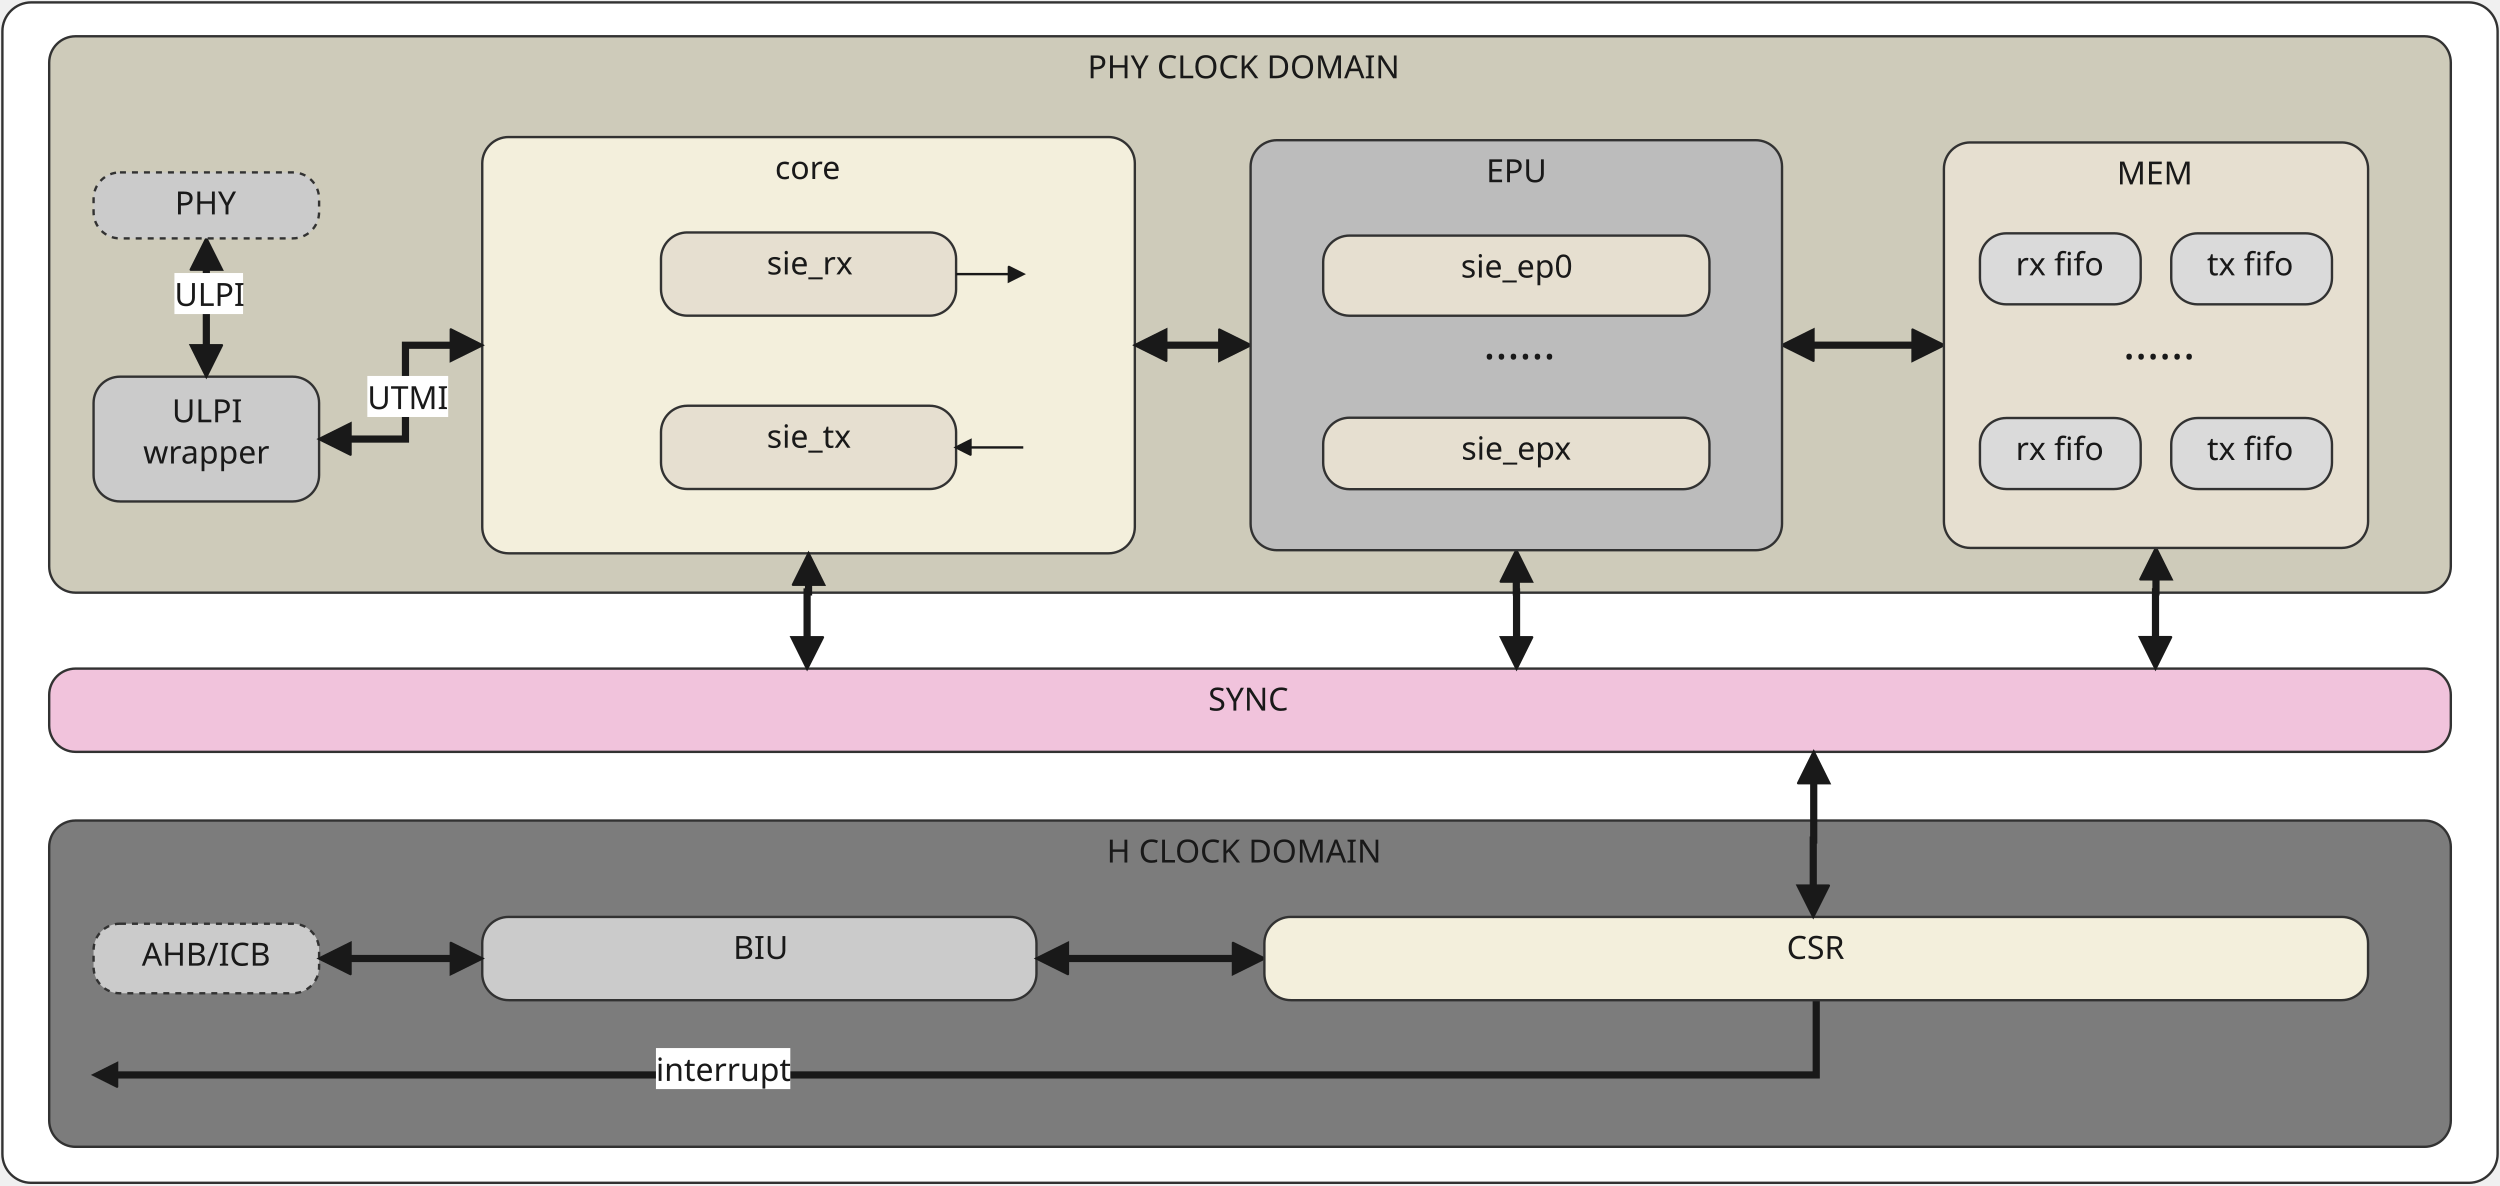
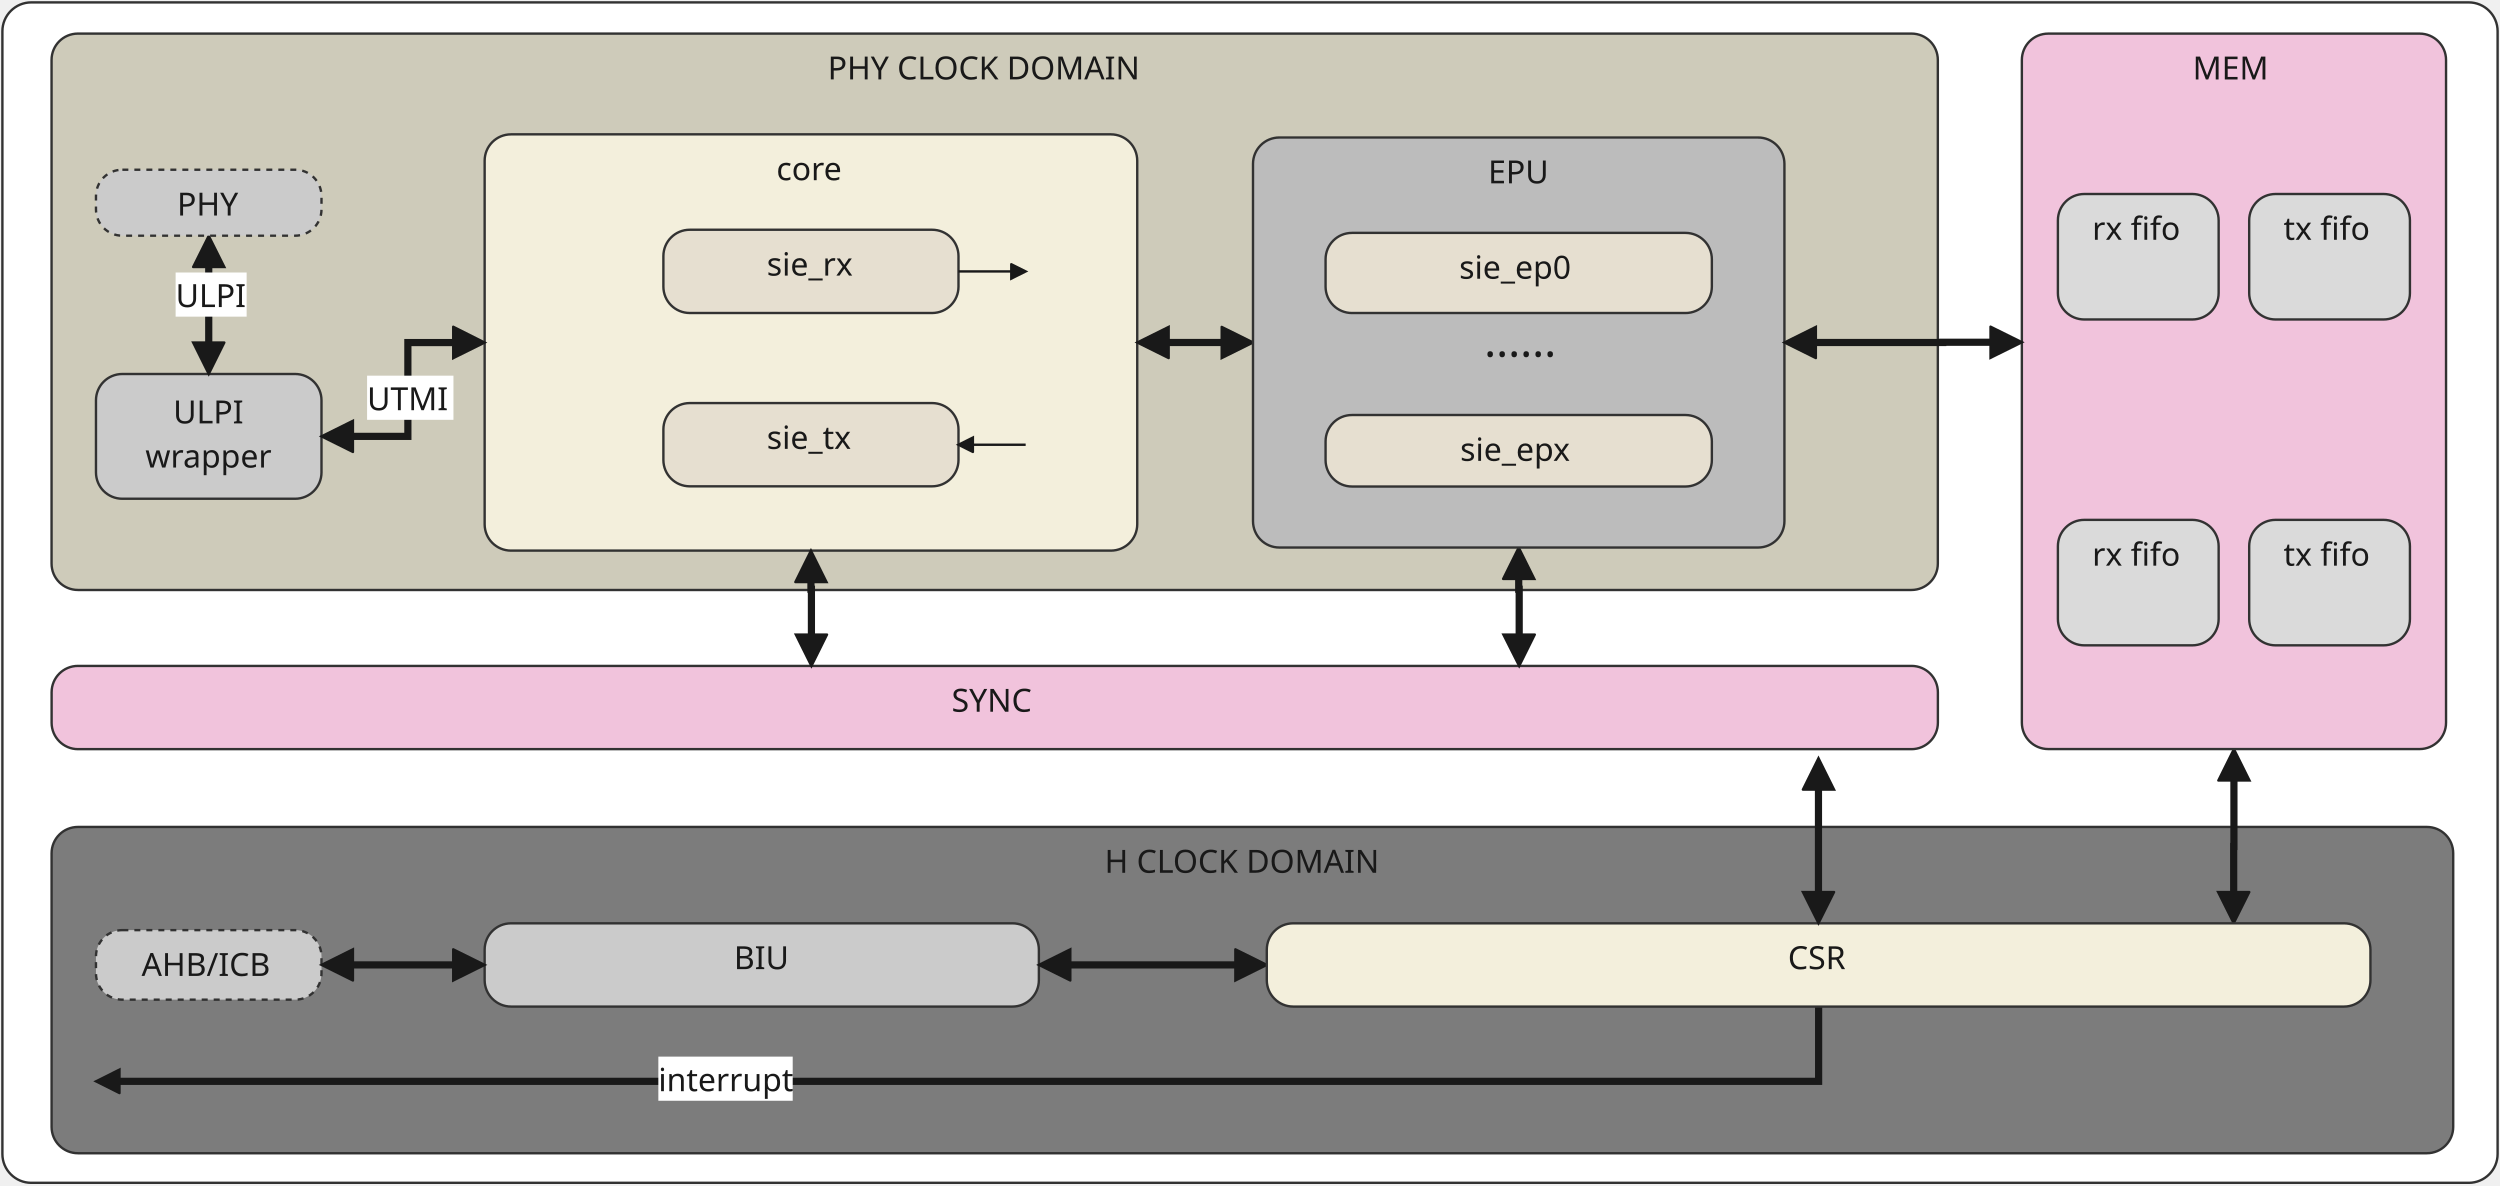
- <svg xmlns="http://www.w3.org/2000/svg" viewBox="0 0 1042 494" width="1042" height="494">
+ <svg xmlns="http://www.w3.org/2000/svg" height="494" viewBox="0 0 1042 494" width="1042">
  <defs />
-   <g id="group1" transform="translate(1.00,1.00)">
-     <path fill="#ffffff" d="M1028.0,492.0C1034.6,492.0,1040.0,486.6,1040.0,480.0L1040.0,12.0C1040.0,5.4,1034.6,.0,1028.0,.0L12.0,.0C5.4,.0,.0,5.4,.0,12.0L.0,480.0C.0,486.6,5.4,492.0,12.0,492.0L1028.0,492.0z" stroke="#323232" id="shape2" fill-rule="nonzero" transform="translate(0.00,-0.00)" />
-     <g id="group3" transform="translate(19.50,341.00)">
-       <path fill="#7c7c7c" d="M11.0,.0L990.0,.0C996.1,.0,1001.0,4.9,1001.0,11.0L1001.0,125.0C1001.0,131.1,996.1,136.0,990.0,136.0L11.0,136.0C4.9,136.0,.0,131.1,.0,125.0L.0,11.0C.0,4.9,4.9,.0,11.0,.0z" stroke="#323232" id="shape4" fill-rule="nonzero" />
-       <g id="shape5" transform="translate(10.00,0.00)">
-         <text xml:space="preserve" style="fill:#191919;font-family:Microsoft YaHei;font-size:10.00pt">
-           <tspan y="17.5" x="430.8">H CLOCK DOMAIN</tspan>
-         </text>
-       </g>
-     </g>
-     <g id="group6" transform="translate(19.50,14.12)">
-       <path fill="#cecbba" d="M11.0,.0L990.0,.0C996.1,.0,1001.0,4.9,1001.0,11.0L1001.0,220.9C1001.0,227.0,996.1,231.9,990.0,231.9L11.0,231.9C4.9,231.9,.0,227.0,.0,220.9L.0,11.0C.0,4.9,4.9,.0,11.0,.0z" stroke="#323232" id="shape7" fill-rule="nonzero" />
-       <g id="shape8" transform="translate(10.00,0.00)">
-         <text xml:space="preserve" style="fill:#191919;font-family:Microsoft YaHei;font-size:10.00pt">
-           <tspan y="17.5" x="422.8">PHY CLOCK DOMAIN</tspan>
-         </text>
-       </g>
-     </g>
-     <g id="group9" transform="translate(200.00,56.12)">
-       <path fill="#f3efdc" d="M11.0,.0L261.0,.0C267.1,.0,272.0,4.9,272.0,11.0L272.0,162.5C272.0,168.6,267.1,173.5,261.0,173.5L11.0,173.5C4.9,173.5,.0,168.6,.0,162.5L.0,11.0C.0,4.9,4.9,.0,11.0,.0z" stroke="#323232" id="shape10" fill-rule="nonzero" />
-       <g id="shape11" transform="translate(10.00,0.00)">
-         <text xml:space="preserve" style="fill:#191919;font-family:Microsoft YaHei;font-size:10.00pt">
-           <tspan y="17.5" x="112.0">core</tspan>
-         </text>
-       </g>
-     </g>
-     <g id="group12" transform="translate(274.50,95.88)">
-       <path fill="#e6dfd0" d="M11.0,.0L112.0,.0C118.1,.0,123.0,4.9,123.0,11.0L123.0,23.7C123.0,29.8,118.1,34.7,112.0,34.7L11.0,34.7C4.9,34.7,.0,29.8,.0,23.7L.0,11.0C.0,4.9,4.9,.0,11.0,.0z" stroke="#323232" id="shape13" fill-rule="nonzero" />
-       <g id="shape14" transform="translate(10.00,0.00)">
-         <text xml:space="preserve" style="fill:#191919;font-family:Microsoft YaHei;font-size:10.00pt">
-           <tspan y="17.5" x="34.1">sie_rx</tspan>
-         </text>
-       </g>
-     </g>
-     <g id="group15" transform="translate(274.50,168.12)">
-       <path fill="#e6dfd0" d="M11.0,.0L112.0,.0C118.1,.0,123.0,4.9,123.0,11.0L123.0,23.7C123.0,29.8,118.1,34.7,112.0,34.7L11.0,34.7C4.9,34.7,.0,29.8,.0,23.7L.0,11.0C.0,4.9,4.9,.0,11.0,.0z" stroke="#323232" id="shape16" fill-rule="nonzero" />
-       <g id="shape17" transform="translate(10.00,0.00)">
-         <text xml:space="preserve" style="fill:#191919;font-family:Microsoft YaHei;font-size:10.00pt">
-           <tspan y="17.5" x="34.1">sie_tx</tspan>
-         </text>
-       </g>
-     </g>
-     <g id="group18" transform="translate(19.50,277.67)">
-       <path fill="#f1c3dc" d="M11.0,.0L990.0,.0C996.1,.0,1001.0,4.9,1001.0,11.0L1001.0,23.7C1001.0,29.7,996.1,34.7,990.0,34.7L11.0,34.7C4.9,34.7,.0,29.7,.0,23.7L.0,11.0C.0,4.9,4.9,.0,11.0,.0z" stroke="#323232" id="shape19" fill-rule="nonzero" />
-       <g id="shape20" transform="translate(10.00,0.00)">
-         <text xml:space="preserve" style="fill:#191919;font-family:Microsoft YaHei;font-size:10.00pt">
-           <tspan y="17.5" x="473.1">SYNC</tspan>
-         </text>
-       </g>
-     </g>
-     <g id="shape21" transform="translate(756.00,415.83)">
-       <path fill="none" d="M.0,.0L.0,31.2L-708.2,31.2" stroke="#191919" stroke-width="3" />
-       <path fill="#191919" d="M-708.2,36.1L-718.0,31.2L-708.2,26.3L-708.2,36.1" stroke-linecap="round" stroke="#191919" stroke-width="1" />
-       <rect fill="#ffffff" y="20.0" x="-483.6" width="56.0" height="17.1" />
-       <text xml:space="preserve" style="fill:#191919;font-family:Microsoft YaHei;font-size:10.00pt">
-         <tspan y="33.7" x="-483.6">interrupt</tspan>
-       </text>
-     </g>
-     <g id="group22" transform="translate(38.00,156.00)">
-       <path fill="#cbcbcb" d="M11.0,.0L83.0,.0C89.1,.0,94.0,4.9,94.0,11.0L94.0,41.0C94.0,47.1,89.1,52.0,83.0,52.0L11.0,52.0C4.9,52.0,.0,47.1,.0,41.0L.0,11.0C.0,4.9,4.9,.0,11.0,.0z" stroke="#323232" id="shape23" fill-rule="nonzero" />
+   <g transform="translate(-677.77,-2934.00)">
+     <path d="M1028.0,492.0C1034.6,492.0,1040.0,486.6,1040.0,480.0L1040.0,12.0C1040.0,5.4,1034.6,.0,1028.0,.0L12.0,.0C5.4,.0,.0,5.4,.0,12.0L.0,480.0C.0,486.6,5.4,492.0,12.0,492.0L1028.0,492.0z" id="shape1" fill-rule="nonzero" stroke="#323232" transform="translate(678.77,2935.00)" fill="#ffffff" />
+     <g id="group2" transform="translate(699.27,3278.67)">
+       <path d="M11.0,.0L990.0,.0C996.1,.0,1001.0,4.9,1001.0,11.0L1001.0,125.0C1001.0,131.1,996.1,136.0,990.0,136.0L11.0,136.0C4.9,136.0,.0,131.1,.0,125.0L.0,11.0C.0,4.9,4.9,.0,11.0,.0z" id="shape3" fill-rule="nonzero" stroke="#323232" fill="#7c7c7c" />
+       <g id="shape4" transform="translate(10.00,0.00)">
+         <text xml:space="preserve" style="fill:#191919;font-family:Microsoft YaHei;font-size:10.00pt">
+           <tspan x="428.9" y="19.1">H CLOCK DOMAIN</tspan>
+         </text>
+       </g>
+     </g>
+     <g id="group5" transform="translate(699.26,2948.00)">
+       <path d="M11.0,.0L775.2,.0C781.3,.0,786.2,4.9,786.2,11.0L786.2,220.9C786.2,227.0,781.3,231.9,775.2,231.9L11.0,231.9C4.9,231.9,.0,227.0,.0,220.9L.0,11.0C.0,4.9,4.9,.0,11.0,.0z" id="shape6" fill-rule="nonzero" stroke="#323232" fill="#cecbba" />
+       <g id="shape7" transform="translate(10.00,0.00)">
+         <text xml:space="preserve" style="fill:#191919;font-family:Microsoft YaHei;font-size:10.00pt">
+           <tspan x="313.5" y="19.1">PHY CLOCK DOMAIN</tspan>
+         </text>
+       </g>
+     </g>
+     <g id="group8" transform="translate(879.77,2990.00)">
+       <path d="M11.0,.0L261.0,.0C267.1,.0,272.0,4.9,272.0,11.0L272.0,162.5C272.0,168.6,267.1,173.5,261.0,173.5L11.0,173.5C4.9,173.5,.0,168.6,.0,162.5L.0,11.0C.0,4.9,4.9,.0,11.0,.0z" id="shape9" fill-rule="nonzero" stroke="#323232" fill="#f3efdc" />
+       <g id="shape10" transform="translate(10.00,0.00)">
+         <text xml:space="preserve" style="fill:#191919;font-family:Microsoft YaHei;font-size:10.00pt">
+           <tspan x="111.6" y="19.1">core</tspan>
+         </text>
+       </g>
+     </g>
+     <g id="group11" transform="translate(954.27,3029.76)">
+       <path d="M11.0,.0L112.0,.0C118.1,.0,123.0,4.9,123.0,11.0L123.0,23.7C123.0,29.8,118.1,34.7,112.0,34.7L11.0,34.7C4.9,34.7,.0,29.8,.0,23.7L.0,11.0C.0,4.9,4.9,.0,11.0,.0z" id="shape12" fill-rule="nonzero" stroke="#323232" fill="#e6dfd0" />
+       <g id="shape13" transform="translate(10.00,0.00)">
+         <text xml:space="preserve" style="fill:#191919;font-family:Microsoft YaHei;font-size:10.00pt">
+           <tspan x="33.1" y="19.1">sie_rx</tspan>
+         </text>
+       </g>
+     </g>
+     <g id="group14" transform="translate(954.27,3102.00)">
+       <path d="M11.0,.0L112.0,.0C118.1,.0,123.0,4.9,123.0,11.0L123.0,23.7C123.0,29.8,118.1,34.7,112.0,34.7L11.0,34.7C4.9,34.7,.0,29.8,.0,23.7L.0,11.0C.0,4.9,4.9,.0,11.0,.0z" id="shape15" fill-rule="nonzero" stroke="#323232" fill="#e6dfd0" />
+       <g id="shape16" transform="translate(10.00,0.00)">
+         <text xml:space="preserve" style="fill:#191919;font-family:Microsoft YaHei;font-size:10.00pt">
+           <tspan x="33.1" y="19.1">sie_tx</tspan>
+         </text>
+       </g>
+     </g>
+     <g id="group17" transform="translate(699.28,3211.55)">
+       <path d="M11.0,.0L775.2,.0C781.3,.0,786.2,4.9,786.2,11.0L786.2,23.7C786.2,29.7,781.3,34.7,775.2,34.7L11.0,34.7C4.9,34.7,.0,29.7,.0,23.7L.0,11.0C.0,4.9,4.9,.0,11.0,.0z" id="shape18" fill-rule="nonzero" stroke="#323232" fill="#f1c3dc" />
+       <g id="shape19" transform="translate(10.00,0.00)">
+         <text xml:space="preserve" style="fill:#191919;font-family:Microsoft YaHei;font-size:10.00pt">
+           <tspan x="365.1" y="19.1">SYNC</tspan>
+         </text>
+       </g>
+     </g>
+     <g id="shape20" transform="translate(1435.77,3353.50)">
+       <path d="M.0,.0L.0,31.2L-708.2,31.2" stroke-width="3" stroke="#191919" fill="none" />
+       <path d="M-708.2,36.1L-718.0,31.2L-708.2,26.3L-708.2,36.1" stroke-width="1" stroke-linecap="round" stroke="#191919" fill="#191919" />
+       <rect x="-483.6" y="20.9" height="18.4" width="56.0" fill="#ffffff" />
+       <text xml:space="preserve" style="fill:#191919;font-family:Microsoft YaHei;font-size:10.00pt">
+         <tspan x="-483.6" y="35.3">interrupt</tspan>
+       </text>
+     </g>
+     <g id="group21" transform="translate(717.77,3089.88)">
+       <path d="M11.0,.0L83.0,.0C89.1,.0,94.0,4.9,94.0,11.0L94.0,41.0C94.0,47.1,89.1,52.0,83.0,52.0L11.0,52.0C4.9,52.0,.0,47.1,.0,41.0L.0,11.0C.0,4.9,4.9,.0,11.0,.0z" id="shape22" fill-rule="nonzero" stroke="#323232" fill="#cbcbcb" />
      <path />
    </g>
-     <g id="shape24" transform="translate(132.00,182.00)">
-       <path fill="none" d="M13.1,.0L36.0,.0L36.0,-39.1L54.9,-39.1" stroke="#191919" stroke-width="3" />
-       <path fill="#191919" d="M13.1,6.5L.0,.0L13.1,-6.5L13.1,6.5" stroke-linecap="round" stroke="#191919" stroke-width="1" />
-       <path fill="#191919" d="M54.9,-45.7L68.0,-39.1L54.9,-32.6L54.9,-45.7" stroke-linecap="round" stroke="#191919" stroke-width="1" />
-       <rect fill="#ffffff" y="-26.3" x="20.1" width="33.7" height="17.1" />
-       <text xml:space="preserve" style="fill:#191919;font-family:Microsoft YaHei;font-size:10.00pt">
-         <tspan y="-12.5" x="20.1">UTMI</tspan>
-       </text>
-     </g>
-     <g id="shape25" transform="translate(85.00,156.00)">
-       <path fill="none" d="M.0,-13.1L.0,-44.6" stroke="#191919" stroke-width="3" />
-       <path fill="#191919" d="M6.5,-13.1L.0,.0L-6.5,-13.1L6.5,-13.1" stroke-linecap="round" stroke="#191919" stroke-width="1" />
-       <path fill="#191919" d="M-6.5,-44.6L.0,-57.6L6.5,-44.6L-6.5,-44.6" stroke-linecap="round" stroke="#191919" stroke-width="1" />
-       <rect fill="#ffffff" y="-43.2" x="-13.3" width="28.6" height="17.1" />
-       <text xml:space="preserve" style="fill:#191919;font-family:Microsoft YaHei;font-size:10.00pt">
-         <tspan y="-29.5" x="-13.3">ULPI</tspan>
-       </text>
-     </g>
-     <g id="group26" transform="translate(38.00,70.86)">
-       <path fill="#cbcbcb" stroke-dasharray="2.5,2.5" d="M11.0,.0L83.0,.0C89.1,.0,94.0,4.9,94.0,11.0L94.0,16.5C94.0,22.6,89.1,27.5,83.0,27.5L11.0,27.5C4.9,27.5,.0,22.6,.0,16.5L.0,11.0C.0,4.9,4.9,.0,11.0,.0z" stroke="#323232" id="shape27" fill-rule="nonzero" />
-       <g id="shape28" transform="translate(10.00,0.00)">
-         <text xml:space="preserve" style="fill:#191919;font-family:Microsoft YaHei;font-size:10.00pt">
-           <tspan y="17.5" x="23.9">PHY</tspan>
-         </text>
-       </g>
-     </g>
-     <g id="shape29" transform="translate(397.50,113.25)">
-       <path fill="none" d="M.0,.0L22.0,.0" stroke="#191919" />
-       <path fill="#191919" d="M22.0,-3.0L28.0,.0L22.0,3.0L22.0,-3.0" stroke-linecap="round" stroke="#191919" stroke-width="1" />
-     </g>
-     <g id="shape30" transform="translate(425.50,185.49)">
-       <path fill="none" d="M.0,.0L-22.0,.0" stroke="#191919" />
-       <path fill="#191919" d="M-22.0,3.0L-28.0,.0L-22.0,-3.0L-22.0,3.0" stroke-linecap="round" stroke="#191919" stroke-width="1" />
-     </g>
-     <g id="group31" transform="translate(200.00,381.17)">
-       <path fill="#cbcbcb" d="M11.0,.0L220.0,.0C226.1,.0,231.0,4.9,231.0,11.0L231.0,23.7C231.0,29.7,226.1,34.7,220.0,34.7L11.0,34.7C4.9,34.7,.0,29.7,.0,23.7L.0,11.0C.0,4.9,4.9,.0,11.0,.0z" stroke="#323232" id="shape32" fill-rule="nonzero" />
-       <g id="shape33" transform="translate(10.00,0.00)">
-         <text xml:space="preserve" style="fill:#191919;font-family:Microsoft YaHei;font-size:10.00pt">
-           <tspan y="17.5" x="94.6">BIU</tspan>
-         </text>
-       </g>
-     </g>
-     <g id="group34" transform="translate(38.00,384.00)">
-       <path fill="#cbcbcb" stroke-dasharray="2.5,2.5" d="M11.0,.0L83.0,.0C89.1,.0,94.0,4.9,94.0,11.0L94.0,18.0C94.0,24.1,89.1,29.0,83.0,29.0L11.0,29.0C4.9,29.0,.0,24.1,.0,18.0L.0,11.0C.0,4.9,4.9,.0,11.0,.0z" stroke="#323232" id="shape35" fill-rule="nonzero" />
-       <g id="shape36" transform="translate(10.00,0.00)">
-         <text xml:space="preserve" style="fill:#191919;font-family:Microsoft YaHei;font-size:10.00pt">
-           <tspan y="17.5" x="10.1">AHB/ICB</tspan>
-         </text>
-       </g>
-     </g>
-     <g id="shape37" transform="translate(132.00,398.50)">
-       <path fill="none" d="M13.1,.0L54.9,.0" stroke="#191919" stroke-width="3" />
-       <path fill="#191919" d="M13.1,6.5L.0,.0L13.1,-6.5L13.1,6.5" stroke-linecap="round" stroke="#191919" stroke-width="1" />
-       <path fill="#191919" d="M54.9,-6.5L68.0,.0L54.9,6.5L54.9,-6.5" stroke-linecap="round" stroke="#191919" stroke-width="1" />
-     </g>
-     <g id="shape38" transform="translate(431.00,398.50)">
-       <path fill="none" d="M13.1,.0L81.9,.0" stroke="#191919" stroke-width="3" />
-       <path fill="#191919" d="M13.1,6.5L.0,.0L13.1,-6.5L13.1,6.5" stroke-linecap="round" stroke="#191919" stroke-width="1" />
-       <path fill="#191919" d="M81.9,-6.5L95.0,.0L81.9,6.5L81.9,-6.5" stroke-linecap="round" stroke="#191919" stroke-width="1" />
-     </g>
-     <g id="shape39" transform="translate(631.00,228.31)">
-       <path fill="none" d="M.0,13.1L.0,17.4L.1,17.4L.1,36.3" stroke="#191919" stroke-width="3" />
-       <path fill="#191919" d="M-6.5,13.1L.0,.0L6.5,13.1L-6.5,13.1" stroke-linecap="round" stroke="#191919" stroke-width="1" />
-       <path fill="#191919" d="M6.6,36.3L.1,49.4L-6.4,36.3L6.6,36.3" stroke-linecap="round" stroke="#191919" stroke-width="1" />
-     </g>
-     <g id="shape40" transform="translate(472.00,142.87)">
-       <path fill="none" d="M13.1,.0L35.2,.0" stroke="#191919" stroke-width="3" />
-       <path fill="#191919" d="M13.1,6.5L.0,.0L13.1,-6.5L13.1,6.5" stroke-linecap="round" stroke="#191919" stroke-width="1" />
-       <path fill="#191919" d="M35.2,-6.5L48.3,.0L35.2,6.5L35.2,-6.5" stroke-linecap="round" stroke="#191919" stroke-width="1" />
-     </g>
-     <g id="shape41" transform="translate(741.75,142.87)">
-       <path fill="none" d="M13.1,.0L54.4,.0" stroke="#191919" stroke-width="3" />
-       <path fill="#191919" d="M13.1,6.5L.0,.0L13.1,-6.5L13.1,6.5" stroke-linecap="round" stroke="#191919" stroke-width="1" />
-       <path fill="#191919" d="M54.4,-6.5L67.5,.0L54.4,6.5L54.4,-6.5" stroke-linecap="round" stroke="#191919" stroke-width="1" />
-     </g>
-     <g id="shape42" transform="translate(897.61,227.37)">
-       <path fill="none" d="M.0,13.1L.0,18.3L-0.2,18.3L-0.2,37.2" stroke="#191919" stroke-width="3" />
-       <path fill="#191919" d="M-6.5,13.1L.0,.0L6.5,13.1L-6.5,13.1" stroke-linecap="round" stroke="#191919" stroke-width="1" />
-       <path fill="#191919" d="M6.3,37.2L-0.2,50.3L-6.7,37.2L6.3,37.2" stroke-linecap="round" stroke="#191919" stroke-width="1" />
-     </g>
-     <g id="group43" transform="translate(520.25,57.43)">
-       <g id="group44">
-         <path fill="#bcbcbc" d="M11.0,.0L210.5,.0C216.6,.0,221.5,4.9,221.5,11.0L221.5,159.9C221.5,166.0,216.6,170.9,210.5,170.9L11.0,170.9C4.9,170.9,.0,166.0,.0,159.9L.0,11.0C.0,4.9,4.9,.0,11.0,.0z" stroke="#323232" id="shape45" fill-rule="nonzero" />
-         <g id="shape46" transform="translate(10.00,0.00)">
-           <text xml:space="preserve" style="fill:#191919;font-family:Microsoft YaHei;font-size:10.00pt">
-             <tspan y="17.5" x="88.2">EPU</tspan>
-           </text>
-         </g>
-       </g>
-       <g id="group47" transform="translate(30.25,39.76)">
-         <path fill="#e6dfd0" d="M11.0,.0L150.0,.0C156.1,.0,161.0,4.9,161.0,11.0L161.0,22.4C161.0,28.5,156.1,33.4,150.0,33.4L11.0,33.4C4.9,33.4,.0,28.5,.0,22.4L.0,11.0C.0,4.9,4.9,.0,11.0,.0z" stroke="#323232" id="shape48" fill-rule="nonzero" />
-         <g id="shape49" transform="translate(10.00,0.00)">
-           <text xml:space="preserve" style="fill:#191919;font-family:Microsoft YaHei;font-size:10.00pt">
-             <tspan y="17.5" x="47.4">sie_ep0</tspan>
-           </text>
-         </g>
-       </g>
-       <g id="group50" transform="translate(30.25,115.67)">
-         <path fill="#e6dfd0" d="M11.0,.0L150.0,.0C156.1,.0,161.0,4.9,161.0,11.0L161.0,18.8C161.0,24.8,156.1,29.8,150.0,29.8L11.0,29.8C4.9,29.8,.0,24.8,.0,18.8L.0,11.0C.0,4.9,4.9,.0,11.0,.0z" stroke="#323232" id="shape51" fill-rule="nonzero" />
-         <g id="shape52" transform="translate(10.00,0.00)">
-           <text xml:space="preserve" style="fill:#191919;font-family:Microsoft YaHei;font-size:10.00pt">
-             <tspan y="17.5" x="47.6">sie_epx</tspan>
-           </text>
-         </g>
-       </g>
-     </g>
-     <g id="group53" transform="translate(809.22,58.37)">
-       <g id="group54">
-         <path fill="#e6dfd0" d="M11.0,.0L165.8,.0C171.8,.0,176.8,4.9,176.8,11.0L176.8,158.0C176.8,164.1,171.8,169.0,165.8,169.0L11.0,169.0C4.9,169.0,.0,164.1,.0,158.0L.0,11.0C.0,4.9,4.9,.0,11.0,.0z" stroke="#323232" id="shape55" fill-rule="nonzero" />
-         <g id="shape56" transform="translate(10.00,0.00)">
-           <text xml:space="preserve" style="fill:#191919;font-family:Microsoft YaHei;font-size:10.00pt">
-             <tspan y="17.5" x="62.1">MEM</tspan>
-           </text>
-         </g>
-       </g>
-       <g id="group57" transform="translate(15.02,37.88)">
-         <path fill="#dadada" d="M11.0,.0L56.0,.0C62.1,.0,67.0,4.9,67.0,11.0L67.0,18.6C67.0,24.7,62.1,29.6,56.0,29.6L11.0,29.6C4.9,29.6,.0,24.7,.0,18.6L.0,11.0C.0,4.9,4.9,.0,11.0,.0z" stroke="#323232" id="shape58" fill-rule="nonzero" />
-         <g id="shape59" transform="translate(10.00,0.00)">
-           <text xml:space="preserve" style="fill:#191919;font-family:Microsoft YaHei;font-size:10.00pt">
-             <tspan y="17.5" x="4.9">rx fifo</tspan>
-           </text>
-         </g>
-       </g>
-       <g id="group60" transform="translate(94.75,37.88)">
-         <path fill="#dadada" d="M11.0,.0L56.0,.0C62.1,.0,67.0,4.9,67.0,11.0L67.0,18.6C67.0,24.7,62.1,29.6,56.0,29.6L11.0,29.6C4.9,29.6,.0,24.7,.0,18.6L.0,11.0C.0,4.9,4.9,.0,11.0,.0z" stroke="#323232" id="shape61" fill-rule="nonzero" />
-         <g id="shape62" transform="translate(10.00,0.00)">
-           <text xml:space="preserve" style="fill:#191919;font-family:Microsoft YaHei;font-size:10.00pt">
-             <tspan y="17.5" x="4.9">tx fifo</tspan>
-           </text>
-         </g>
-       </g>
-       <g id="group63" transform="translate(15.02,114.86)">
-         <path fill="#dadada" d="M11.0,.0L56.0,.0C62.1,.0,67.0,4.9,67.0,11.0L67.0,18.6C67.0,24.7,62.1,29.6,56.0,29.6L11.0,29.6C4.9,29.6,.0,24.7,.0,18.6L.0,11.0C.0,4.9,4.9,.0,11.0,.0z" stroke="#323232" id="shape64" fill-rule="nonzero" />
-         <g id="shape65" transform="translate(10.00,0.00)">
-           <text xml:space="preserve" style="fill:#191919;font-family:Microsoft YaHei;font-size:10.00pt">
-             <tspan y="17.5" x="4.9">rx fifo</tspan>
-           </text>
-         </g>
-       </g>
-       <g id="group66" transform="translate(94.75,114.86)">
-         <path fill="#dadada" d="M11.0,.0L56.0,.0C62.1,.0,67.0,4.9,67.0,11.0L67.0,18.6C67.0,24.7,62.1,29.6,56.0,29.6L11.0,29.6C4.9,29.6,.0,24.7,.0,18.6L.0,11.0C.0,4.9,4.9,.0,11.0,.0z" stroke="#323232" id="shape67" fill-rule="nonzero" />
-         <g id="shape68" transform="translate(10.00,0.00)">
-           <text xml:space="preserve" style="fill:#191919;font-family:Microsoft YaHei;font-size:10.00pt">
-             <tspan y="17.5" x="4.9">tx fifo</tspan>
-           </text>
-         </g>
-       </g>
-     </g>
-     <g id="shape69" transform="translate(571.00,122.37)">
+     <g id="shape23" transform="translate(811.77,3115.88)">
+       <path d="M13.1,.0L36.0,.0L36.0,-39.1L54.9,-39.1" stroke-width="3" stroke="#191919" fill="none" />
+       <path d="M13.1,6.5L.0,.0L13.1,-6.5L13.1,6.5" stroke-width="1" stroke-linecap="round" stroke="#191919" fill="#191919" />
+       <path d="M54.9,-45.7L68.0,-39.1L54.9,-32.6L54.9,-45.7" stroke-width="1" stroke-linecap="round" stroke="#191919" fill="#191919" />
+       <rect x="19.0" y="-25.3" height="18.4" width="36.0" fill="#ffffff" />
+       <text xml:space="preserve" style="fill:#191919;font-family:Microsoft YaHei;font-size:10.00pt">
+         <tspan x="19.0" y="-10.9">UTMI</tspan>
+       </text>
+     </g>
+     <g id="shape24" transform="translate(764.77,3089.88)">
+       <path d="M.0,-13.1L.0,-44.6" stroke-width="3" stroke="#191919" fill="none" />
+       <path d="M6.5,-13.1L.0,.0L-6.5,-13.1L6.5,-13.1" stroke-width="1" stroke-linecap="round" stroke="#191919" fill="#191919" />
+       <path d="M-6.5,-44.6L.0,-57.6L6.5,-44.6L-6.5,-44.6" stroke-width="1" stroke-linecap="round" stroke="#191919" fill="#191919" />
+       <rect x="-13.8" y="-42.3" height="18.4" width="29.6" fill="#ffffff" />
+       <text xml:space="preserve" style="fill:#191919;font-family:Microsoft YaHei;font-size:10.00pt">
+         <tspan x="-13.8" y="-27.9">ULPI</tspan>
+       </text>
+     </g>
+     <g id="group25" transform="translate(717.77,3004.74)">
+       <path d="M11.0,.0L83.0,.0C89.1,.0,94.0,4.9,94.0,11.0L94.0,16.5C94.0,22.6,89.1,27.5,83.0,27.5L11.0,27.5C4.9,27.5,.0,22.6,.0,16.5L.0,11.0C.0,4.9,4.9,.0,11.0,.0z" id="shape26" fill-rule="nonzero" stroke="#323232" fill="#cbcbcb" stroke-dasharray="2.5,2.5" />
+       <g id="shape27" transform="translate(10.00,0.00)">
+         <text xml:space="preserve" style="fill:#191919;font-family:Microsoft YaHei;font-size:10.00pt">
+           <tspan x="23.8" y="19.1">PHY</tspan>
+         </text>
+       </g>
+     </g>
+     <g id="shape28" transform="translate(1077.27,3047.13)">
+       <path d="M.0,.0L22.0,.0" stroke="#191919" fill="none" />
+       <path d="M22.0,-3.0L28.0,.0L22.0,3.0L22.0,-3.0" stroke-width="1" stroke-linecap="round" stroke="#191919" fill="#191919" />
+     </g>
+     <g id="shape29" transform="translate(1105.27,3119.37)">
+       <path d="M.0,.0L-22.0,.0" stroke="#191919" fill="none" />
+       <path d="M-22.0,3.0L-28.0,.0L-22.0,-3.0L-22.0,3.0" stroke-width="1" stroke-linecap="round" stroke="#191919" fill="#191919" />
+     </g>
+     <g id="group30" transform="translate(879.77,3318.84)">
+       <path d="M11.0,.0L220.0,.0C226.1,.0,231.0,4.9,231.0,11.0L231.0,23.7C231.0,29.7,226.1,34.7,220.0,34.7L11.0,34.7C4.9,34.7,.0,29.7,.0,23.7L.0,11.0C.0,4.9,4.9,.0,11.0,.0z" id="shape31" fill-rule="nonzero" stroke="#323232" fill="#cbcbcb" />
+       <g id="shape32" transform="translate(10.00,0.00)">
+         <text xml:space="preserve" style="fill:#191919;font-family:Microsoft YaHei;font-size:10.00pt">
+           <tspan x="93.9" y="19.1">BIU</tspan>
+         </text>
+       </g>
+     </g>
+     <g id="group33" transform="translate(717.77,3321.67)">
+       <path d="M11.0,.0L83.0,.0C89.1,.0,94.0,4.9,94.0,11.0L94.0,18.0C94.0,24.1,89.1,29.0,83.0,29.0L11.0,29.0C4.9,29.0,.0,24.1,.0,18.0L.0,11.0C.0,4.9,4.9,.0,11.0,.0z" id="shape34" fill-rule="nonzero" stroke="#323232" fill="#cbcbcb" stroke-dasharray="2.5,2.5" />
+       <g id="shape35" transform="translate(10.00,0.00)">
+         <text xml:space="preserve" style="fill:#191919;font-family:Microsoft YaHei;font-size:10.00pt">
+           <tspan x="9.0" y="19.1">AHB/ICB</tspan>
+         </text>
+       </g>
+     </g>
+     <g id="shape36" transform="translate(811.77,3336.17)">
+       <path d="M13.1,.0L54.9,.0" stroke-width="3" stroke="#191919" fill="none" />
+       <path d="M13.1,6.5L.0,.0L13.1,-6.5L13.1,6.5" stroke-width="1" stroke-linecap="round" stroke="#191919" fill="#191919" />
+       <path d="M54.9,-6.5L68.0,.0L54.9,6.5L54.9,-6.5" stroke-width="1" stroke-linecap="round" stroke="#191919" fill="#191919" />
+     </g>
+     <g id="shape37" transform="translate(1110.77,3336.17)">
+       <path d="M13.1,.0L81.9,.0" stroke-width="3" stroke="#191919" fill="none" />
+       <path d="M13.1,6.5L.0,.0L13.1,-6.5L13.1,6.5" stroke-width="1" stroke-linecap="round" stroke="#191919" fill="#191919" />
+       <path d="M81.9,-6.5L95.0,.0L81.9,6.5L81.9,-6.5" stroke-width="1" stroke-linecap="round" stroke="#191919" fill="#191919" />
+     </g>
+     <g id="shape38" transform="translate(1310.77,3162.19)">
+       <path d="M.0,13.1L.0,17.4L.2,17.4L.2,36.3" stroke-width="3" stroke="#191919" fill="none" />
+       <path d="M-6.5,13.1L.0,.0L6.5,13.1L-6.5,13.1" stroke-width="1" stroke-linecap="round" stroke="#191919" fill="#191919" />
+       <path d="M6.7,36.3L.2,49.4L-6.4,36.3L6.7,36.3" stroke-width="1" stroke-linecap="round" stroke="#191919" fill="#191919" />
+     </g>
+     <g id="shape39" transform="translate(1151.77,3076.75)">
+       <path d="M13.1,.0L35.2,.0" stroke-width="3" stroke="#191919" fill="none" />
+       <path d="M13.1,6.5L.0,.0L13.1,-6.5L13.1,6.5" stroke-width="1" stroke-linecap="round" stroke="#191919" fill="#191919" />
+       <path d="M35.2,-6.5L48.3,.0L35.2,6.5L35.2,-6.5" stroke-width="1" stroke-linecap="round" stroke="#191919" fill="#191919" />
+     </g>
+     <g id="shape40" transform="translate(1608.87,3246.21)">
+       <path d="M.0,13.1L.0,40.6L-0.1,40.6L-0.1,59.6" stroke-width="3" stroke="#191919" fill="none" />
+       <path d="M-6.5,13.1L.0,.0L6.5,13.1L-6.5,13.1" stroke-width="1" stroke-linecap="round" stroke="#191919" fill="#191919" />
+       <path d="M6.4,59.6L-0.1,72.6L-6.6,59.6L6.4,59.6" stroke-width="1" stroke-linecap="round" stroke="#191919" fill="#191919" />
+     </g>
+     <g id="group41" transform="translate(1200.02,2991.31)">
+       <g id="group42">
+         <path d="M11.0,.0L210.5,.0C216.6,.0,221.5,4.9,221.5,11.0L221.5,159.9C221.5,166.0,216.6,170.9,210.5,170.9L11.0,170.9C4.9,170.9,.0,166.0,.0,159.9L.0,11.0C.0,4.9,4.9,.0,11.0,.0z" id="shape43" fill-rule="nonzero" stroke="#323232" fill="#bcbcbc" />
+         <g id="shape44" transform="translate(10.00,0.00)">
+           <text xml:space="preserve" style="fill:#191919;font-family:Microsoft YaHei;font-size:10.00pt">
+             <tspan x="88.0" y="19.1">EPU</tspan>
+           </text>
+         </g>
+       </g>
+       <g id="group45" transform="translate(30.25,39.76)">
+         <path d="M11.0,.0L150.0,.0C156.1,.0,161.0,4.9,161.0,11.0L161.0,22.4C161.0,28.5,156.1,33.4,150.0,33.4L11.0,33.4C4.9,33.4,.0,28.5,.0,22.4L.0,11.0C.0,4.9,4.9,.0,11.0,.0z" id="shape46" fill-rule="nonzero" stroke="#323232" fill="#e6dfd0" />
+         <g id="shape47" transform="translate(10.00,0.00)">
+           <text xml:space="preserve" style="fill:#191919;font-family:Microsoft YaHei;font-size:10.00pt">
+             <tspan x="45.7" y="19.1">sie_ep0</tspan>
+           </text>
+         </g>
+       </g>
+       <g id="group48" transform="translate(30.25,115.67)">
+         <path d="M11.0,.0L150.0,.0C156.1,.0,161.0,4.9,161.0,11.0L161.0,18.8C161.0,24.8,156.1,29.8,150.0,29.8L11.0,29.8C4.9,29.8,.0,24.8,.0,18.8L.0,11.0C.0,4.9,4.9,.0,11.0,.0z" id="shape49" fill-rule="nonzero" stroke="#323232" fill="#e6dfd0" />
+         <g id="shape50" transform="translate(10.00,0.00)">
+           <text xml:space="preserve" style="fill:#191919;font-family:Microsoft YaHei;font-size:10.00pt">
+             <tspan x="46.1" y="19.1">sie_epx</tspan>
+           </text>
+         </g>
+       </g>
+     </g>
+     <g id="group51" transform="translate(1520.48,2948.01)">
+       <g id="group52">
+         <path d="M11.0,.0L165.8,.0C171.8,.0,176.8,4.9,176.8,11.0L176.8,287.2C176.8,293.3,171.8,298.2,165.8,298.2L11.0,298.2C4.9,298.2,.0,293.3,.0,287.2L.0,11.0C.0,4.9,4.9,.0,11.0,.0z" id="shape53" fill-rule="nonzero" stroke="#323232" fill="#f1c3dc" />
+         <g id="shape54" transform="translate(10.00,0.00)">
+           <text xml:space="preserve" style="fill:#191919;font-family:Microsoft YaHei;font-size:10.00pt">
+             <tspan x="61.2" y="19.1">MEM</tspan>
+           </text>
+         </g>
+       </g>
+       <g id="group55" transform="translate(15.02,66.85)">
+         <path d="M11.0,.0L56.0,.0C62.1,.0,67.0,4.9,67.0,11.0L67.0,41.3C67.0,47.4,62.1,52.3,56.0,52.3L11.0,52.3C4.9,52.3,.0,47.4,.0,41.3L.0,11.0C.0,4.9,4.9,.0,11.0,.0z" id="shape56" fill-rule="nonzero" stroke="#323232" fill="#dadada" />
+         <g id="shape57" transform="translate(10.00,0.00)">
+           <text xml:space="preserve" style="fill:#191919;font-family:Microsoft YaHei;font-size:10.00pt">
+             <tspan x="4.3" y="19.1">rx fifo</tspan>
+           </text>
+         </g>
+       </g>
+       <g id="group58" transform="translate(94.75,66.85)">
+         <path d="M11.0,.0L56.0,.0C62.1,.0,67.0,4.9,67.0,11.0L67.0,41.3C67.0,47.4,62.1,52.3,56.0,52.3L11.0,52.3C4.9,52.3,.0,47.4,.0,41.3L.0,11.0C.0,4.9,4.9,.0,11.0,.0z" id="shape59" fill-rule="nonzero" stroke="#323232" fill="#dadada" />
+         <g id="shape60" transform="translate(10.00,0.00)">
+           <text xml:space="preserve" style="fill:#191919;font-family:Microsoft YaHei;font-size:10.00pt">
+             <tspan x="4.3" y="19.1">tx fifo</tspan>
+           </text>
+         </g>
+       </g>
+       <g id="group61" transform="translate(15.02,202.67)">
+         <path d="M11.0,.0L56.0,.0C62.1,.0,67.0,4.9,67.0,11.0L67.0,41.3C67.0,47.4,62.1,52.3,56.0,52.3L11.0,52.3C4.9,52.3,.0,47.4,.0,41.3L.0,11.0C.0,4.9,4.9,.0,11.0,.0z" id="shape62" fill-rule="nonzero" stroke="#323232" fill="#dadada" />
+         <g id="shape63" transform="translate(10.00,0.00)">
+           <text xml:space="preserve" style="fill:#191919;font-family:Microsoft YaHei;font-size:10.00pt">
+             <tspan x="4.3" y="19.1">rx fifo</tspan>
+           </text>
+         </g>
+       </g>
+       <g id="group64" transform="translate(94.75,202.67)">
+         <path d="M11.0,.0L56.0,.0C62.1,.0,67.0,4.9,67.0,11.0L67.0,41.3C67.0,47.4,62.1,52.3,56.0,52.3L11.0,52.3C4.9,52.3,.0,47.4,.0,41.3L.0,11.0C.0,4.9,4.9,.0,11.0,.0z" id="shape65" fill-rule="nonzero" stroke="#323232" fill="#dadada" />
+         <g id="shape66" transform="translate(10.00,0.00)">
+           <text xml:space="preserve" style="fill:#191919;font-family:Microsoft YaHei;font-size:10.00pt">
+             <tspan x="4.3" y="19.1">tx fifo</tspan>
+           </text>
+         </g>
+       </g>
+     </g>
+     <g id="shape67" transform="translate(1250.77,3056.25)">
      <text xml:space="preserve" style="fill:#191919;font-family:Microsoft YaHei;font-size:14.00pt">
-         <tspan y="26.3" x="46.3">......</tspan>
-       </text>
-     </g>
-     <g id="shape70" transform="translate(837.61,122.37)">
-       <text xml:space="preserve" style="fill:#191919;font-family:Microsoft YaHei;font-size:14.00pt">
-         <tspan y="26.3" x="46.3">......</tspan>
-       </text>
-     </g>
-     <g id="group71" transform="translate(526.00,381.17)">
-       <path fill="#f3efdc" d="M11.0,.0L449.0,.0C455.1,.0,460.0,4.9,460.0,11.0L460.0,23.7C460.0,29.7,455.1,34.7,449.0,34.7L11.0,34.7C4.9,34.7,.0,29.7,.0,23.7L.0,11.0C.0,4.9,4.9,.0,11.0,.0z" stroke="#323232" id="shape72" fill-rule="nonzero" />
-       <g id="shape73" transform="translate(10.00,0.00)">
-         <text xml:space="preserve" style="fill:#191919;font-family:Microsoft YaHei;font-size:10.00pt">
-           <tspan y="17.5" x="207.7">CSR</tspan>
-         </text>
-       </g>
-     </g>
-     <g id="shape74" transform="translate(754.96,312.33)">
-       <path fill="none" d="M.0,13.1L.0,36.8L-0.2,36.8L-0.2,55.8" stroke="#191919" stroke-width="3" />
-       <path fill="#191919" d="M-6.5,13.1L.0,.0L6.5,13.1L-6.5,13.1" stroke-linecap="round" stroke="#191919" stroke-width="1" />
-       <path fill="#191919" d="M6.3,55.8L-0.2,68.8L-6.7,55.8L6.3,55.8" stroke-linecap="round" stroke="#191919" stroke-width="1" />
-     </g>
-     <g id="shape75" transform="translate(336.00,229.62)">
-       <path fill="none" d="M.0,13.1L.0,16.1L-0.6,16.1L-0.6,35.0" stroke="#191919" stroke-width="3" />
-       <path fill="#191919" d="M-6.5,13.1L.0,.0L6.5,13.1L-6.5,13.1" stroke-linecap="round" stroke="#191919" stroke-width="1" />
-       <path fill="#191919" d="M6.0,35.0L-0.6,48.1L-7.1,35.0L6.0,35.0" stroke-linecap="round" stroke="#191919" stroke-width="1" />
-     </g>
-     <g id="shape76" transform="translate(41.19,152.79)">
-       <text xml:space="preserve" style="fill:#191919;font-family:Microsoft YaHei;font-size:10.00pt">
-         <tspan y="22.2" x="29.5">ULPI </tspan>
-         <tspan y="39.4" x="17.5">wrapper</tspan>
-       </text>
+         <tspan x="45.6" y="26.4">......</tspan>
+       </text>
+     </g>
+     <g id="group68" transform="translate(1205.77,3318.84)">
+       <path d="M11.0,.0L449.0,.0C455.1,.0,460.0,4.9,460.0,11.0L460.0,23.7C460.0,29.7,455.1,34.7,449.0,34.7L11.0,34.7C4.9,34.7,.0,29.7,.0,23.7L.0,11.0C.0,4.9,4.9,.0,11.0,.0z" id="shape69" fill-rule="nonzero" stroke="#323232" fill="#f3efdc" />
+       <g id="shape70" transform="translate(10.00,0.00)">
+         <text xml:space="preserve" style="fill:#191919;font-family:Microsoft YaHei;font-size:10.00pt">
+           <tspan x="207.2" y="19.1">CSR</tspan>
+         </text>
+       </g>
+     </g>
+     <g id="shape71" transform="translate(1435.71,3250.00)">
+       <path d="M.0,13.1L.0,55.8" stroke-width="3" stroke="#191919" fill="none" />
+       <path d="M-6.5,13.1L.0,.0L6.5,13.1L-6.5,13.1" stroke-width="1" stroke-linecap="round" stroke="#191919" fill="#191919" />
+       <path d="M6.5,55.8L.0,68.8L-6.5,55.8L6.5,55.8" stroke-width="1" stroke-linecap="round" stroke="#191919" fill="#191919" />
+     </g>
+     <g id="shape72" transform="translate(1015.77,3163.50)">
+       <path d="M.0,13.1L.0,16.1L.2,16.1L.2,35.0" stroke-width="3" stroke="#191919" fill="none" />
+       <path d="M-6.5,13.1L.0,.0L6.5,13.1L-6.5,13.1" stroke-width="1" stroke-linecap="round" stroke="#191919" fill="#191919" />
+       <path d="M6.7,35.0L.2,48.1L-6.3,35.0L6.7,35.0" stroke-width="1" stroke-linecap="round" stroke="#191919" fill="#191919" />
+     </g>
+     <g id="shape73" transform="translate(720.96,3086.67)">
+       <text xml:space="preserve" style="fill:#191919;font-family:Microsoft YaHei;font-size:10.00pt">
+         <tspan x="29.0" y="23.8">ULPI </tspan>
+         <tspan x="17.4" y="42.2">wrapper</tspan>
+       </text>
+     </g>
+     <g id="shape74" transform="translate(1421.52,3076.75)">
+       <path d="M13.1,.0L66.0,.0L66.0,-0.1L85.9,-0.1" stroke-width="3" stroke="#191919" fill="none" />
+       <path d="M13.1,6.5L.0,.0L13.1,-6.5L13.1,6.5" stroke-width="1" stroke-linecap="round" stroke="#191919" fill="#191919" />
+       <path d="M85.9,-6.6L99.0,-0.1L85.9,6.4L85.9,-6.6" stroke-width="1" stroke-linecap="round" stroke="#191919" fill="#191919" />
    </g>
  </g>
</svg>
